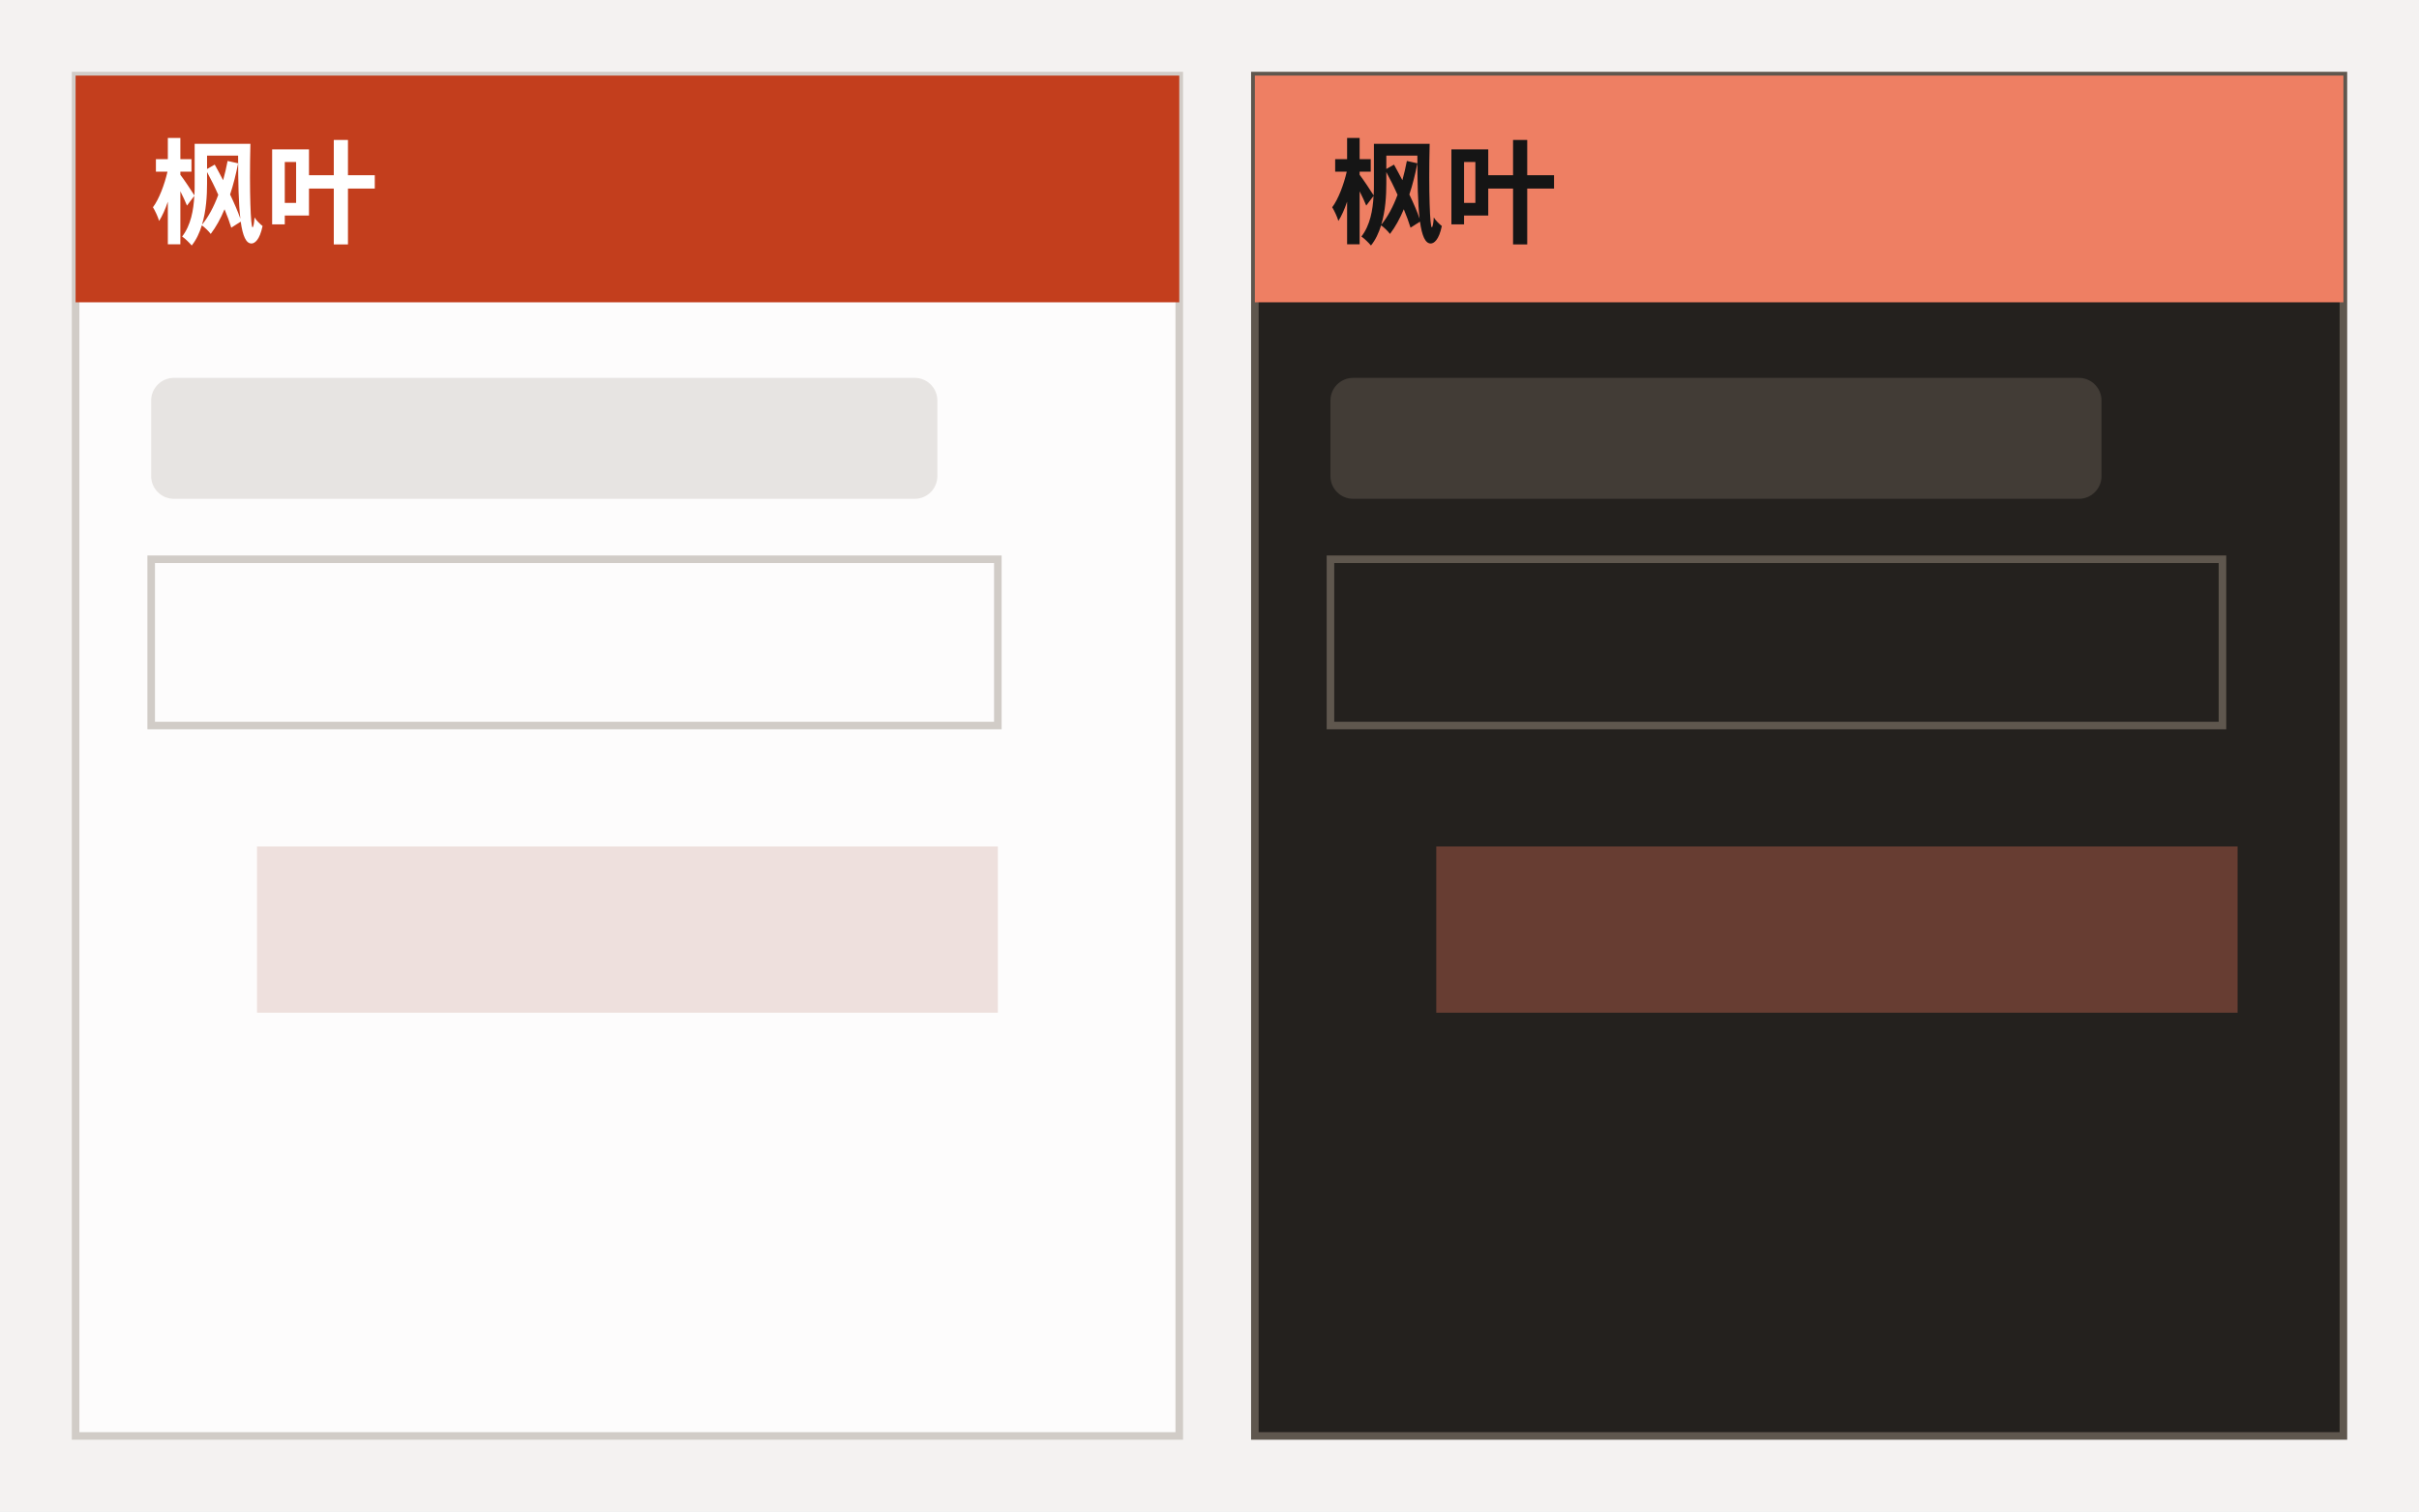
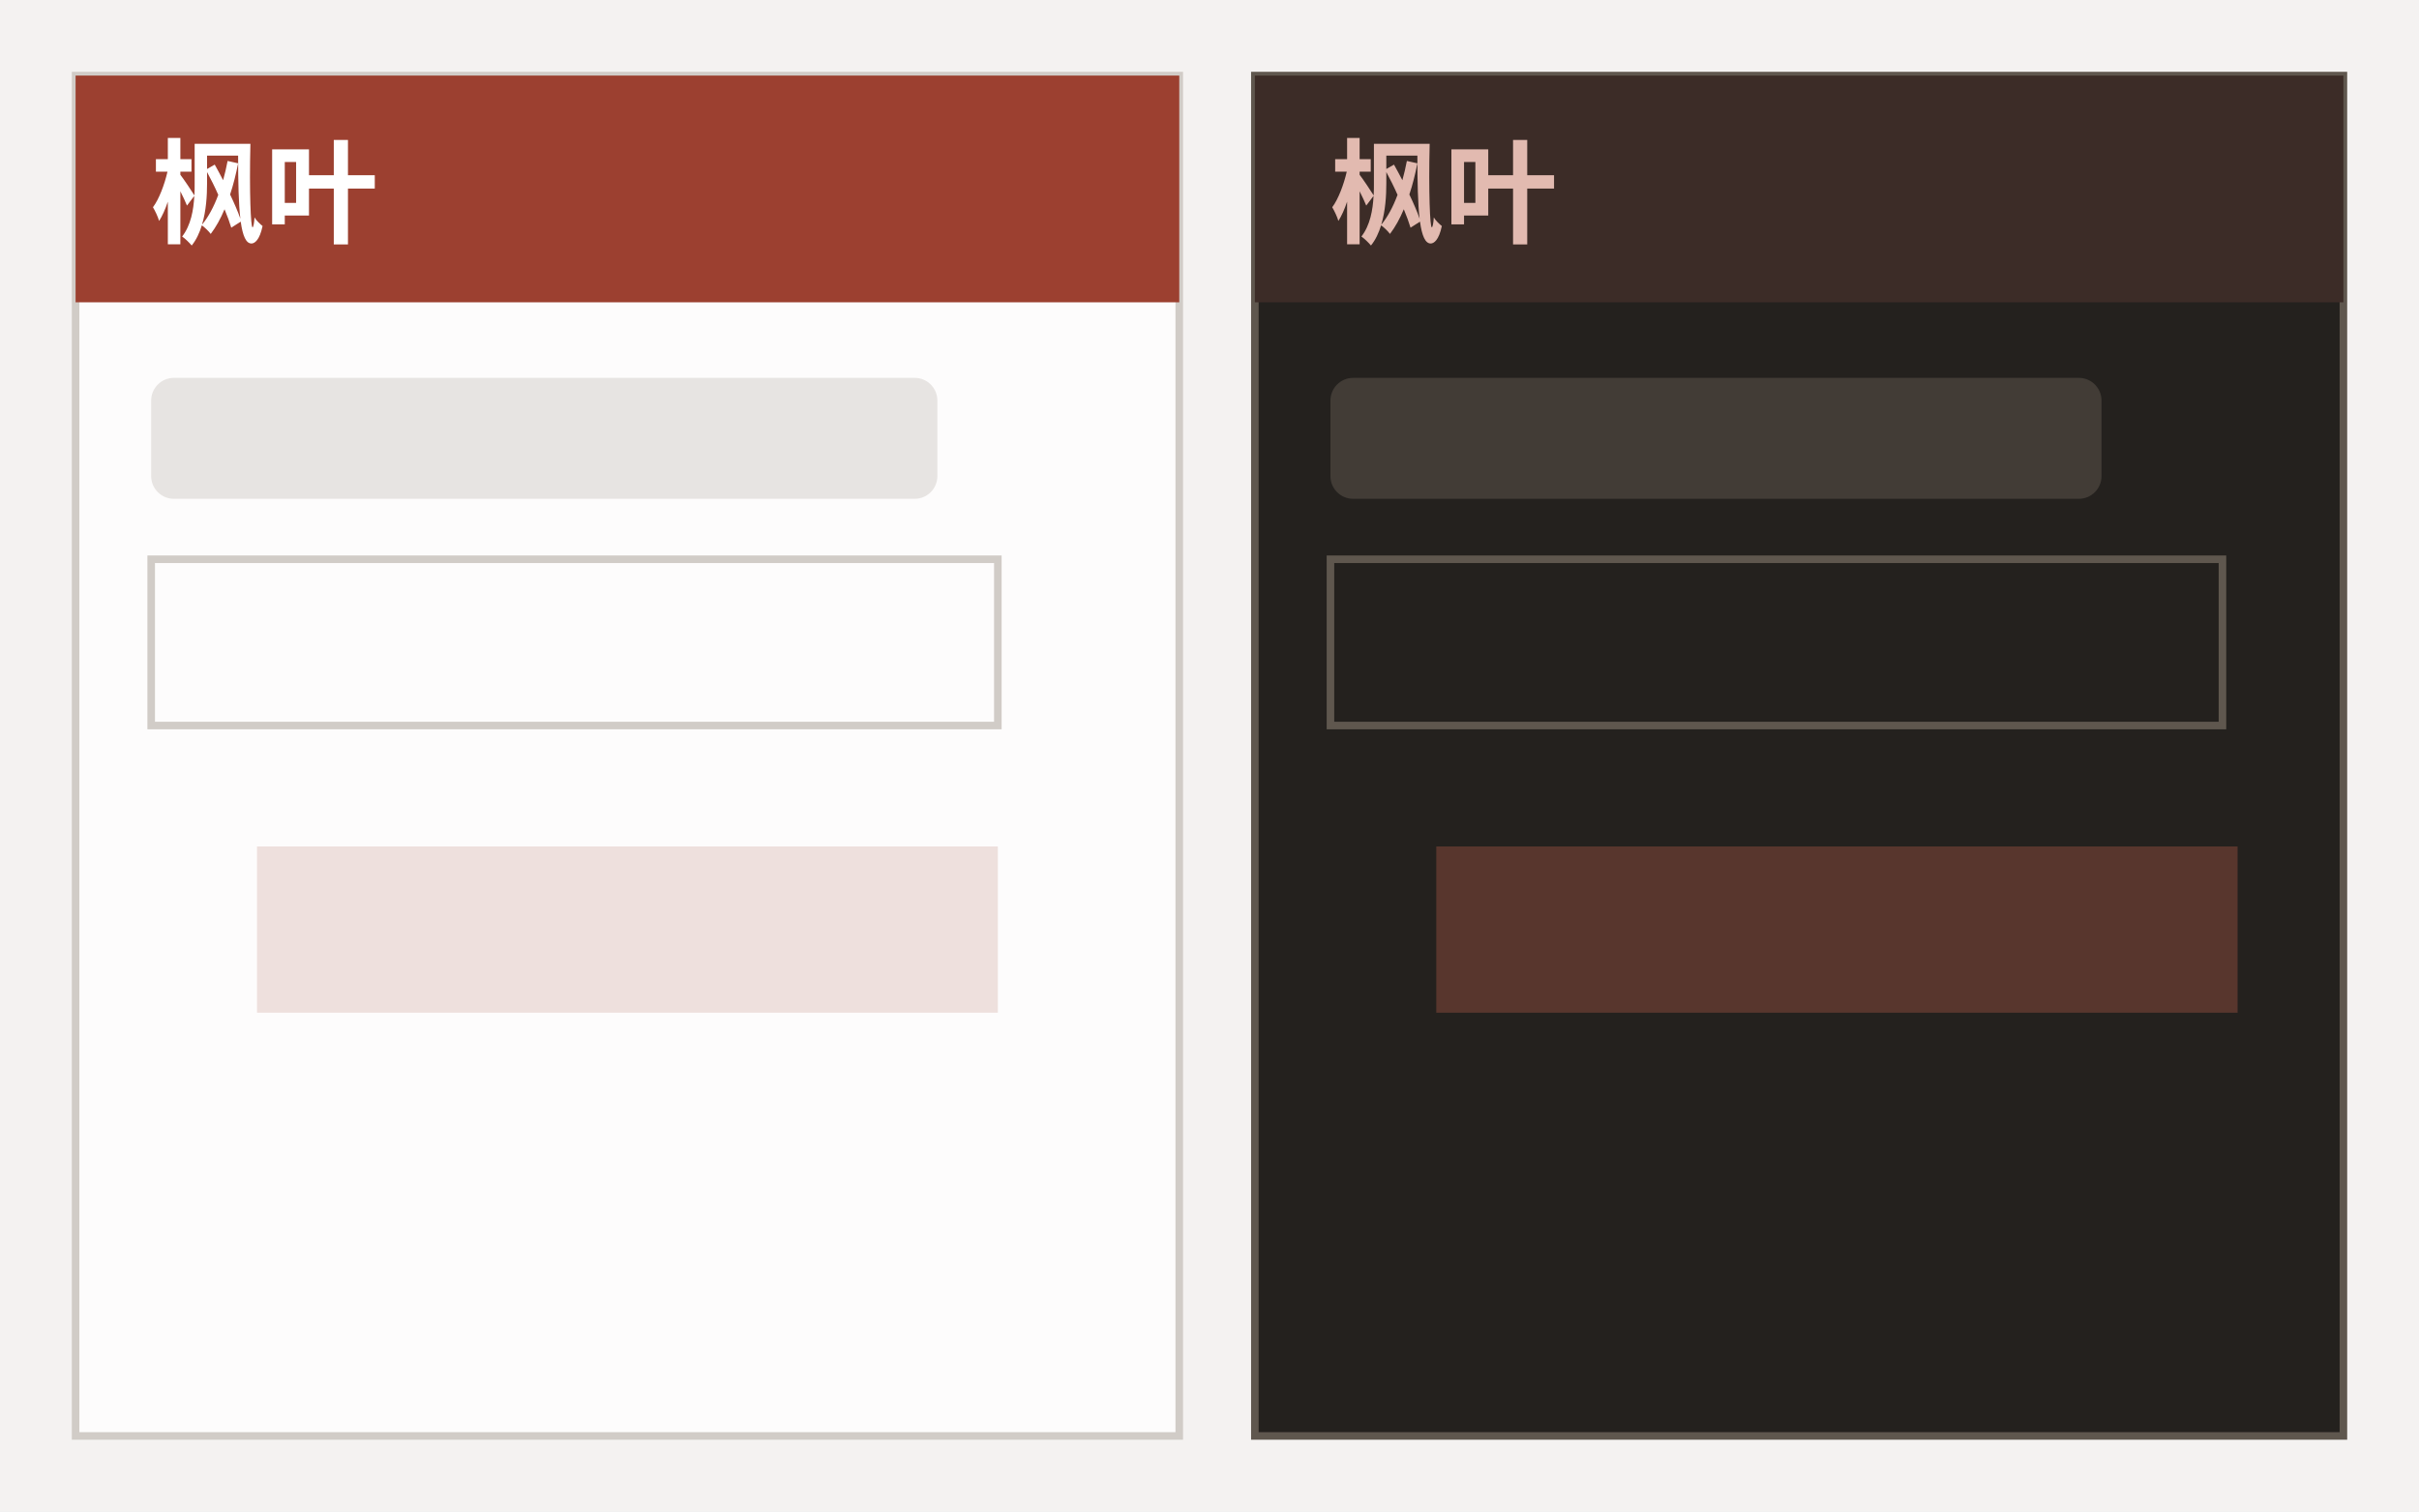
<svg xmlns="http://www.w3.org/2000/svg" width="320" height="200" viewBox="0 0 320 200">
  <rect width="320" height="200" fill="#f4f2f1" />
  <rect x="10" y="10" width="146" height="180" rx="0" fill="#fdfcfc" stroke="#d1ccc7" stroke-width="1" />
-   <rect x="10" y="10" width="146" height="30" rx="0" fill="#c33e1d" />
+   <rect x="10" y="10" width="146" height="30" rx="0" fill="#9c4030" />
  <text x="20" y="31" font-family="Arial,sans-serif" font-size="15" font-weight="bold" fill="#ffffff">枫叶</text>
  <rect x="20" y="50" width="104" height="16" rx="3" fill="#d1ccc7" opacity=".5" />
  <rect x="20" y="74" width="112" height="22" rx="0" fill="#fdfcfc" stroke="#d1ccc7" />
  <rect x="34" y="112" width="98" height="22" rx="0" fill="#eee0dd" />
  <rect x="166" y="10" width="144" height="180" rx="0" fill="#24211e" stroke="#5f574e" stroke-width="1" />
-   <rect x="166" y="10" width="144" height="30" rx="0" fill="#ee7f63" />
-   <text x="176" y="31" font-family="Arial,sans-serif" font-size="15" font-weight="bold" fill="#151515">枫叶</text>
+   <rect x="166" y="10" width="144" height="30" rx="0" fill="#3c2c27" />
+   <text x="176" y="31" font-family="Arial,sans-serif" font-size="15" font-weight="bold" fill="#e2bab0">枫叶</text>
  <rect x="176" y="50" width="102" height="16" rx="3" fill="#5f574e" opacity=".5" />
  <rect x="176" y="74" width="118" height="22" rx="0" fill="#24211e" stroke="#5f574e" />
-   <rect x="190" y="112" width="106" height="22" rx="0" fill="#673d32" />
+   <rect x="190" y="112" width="106" height="22" rx="0" fill="#58362d" />
</svg>
